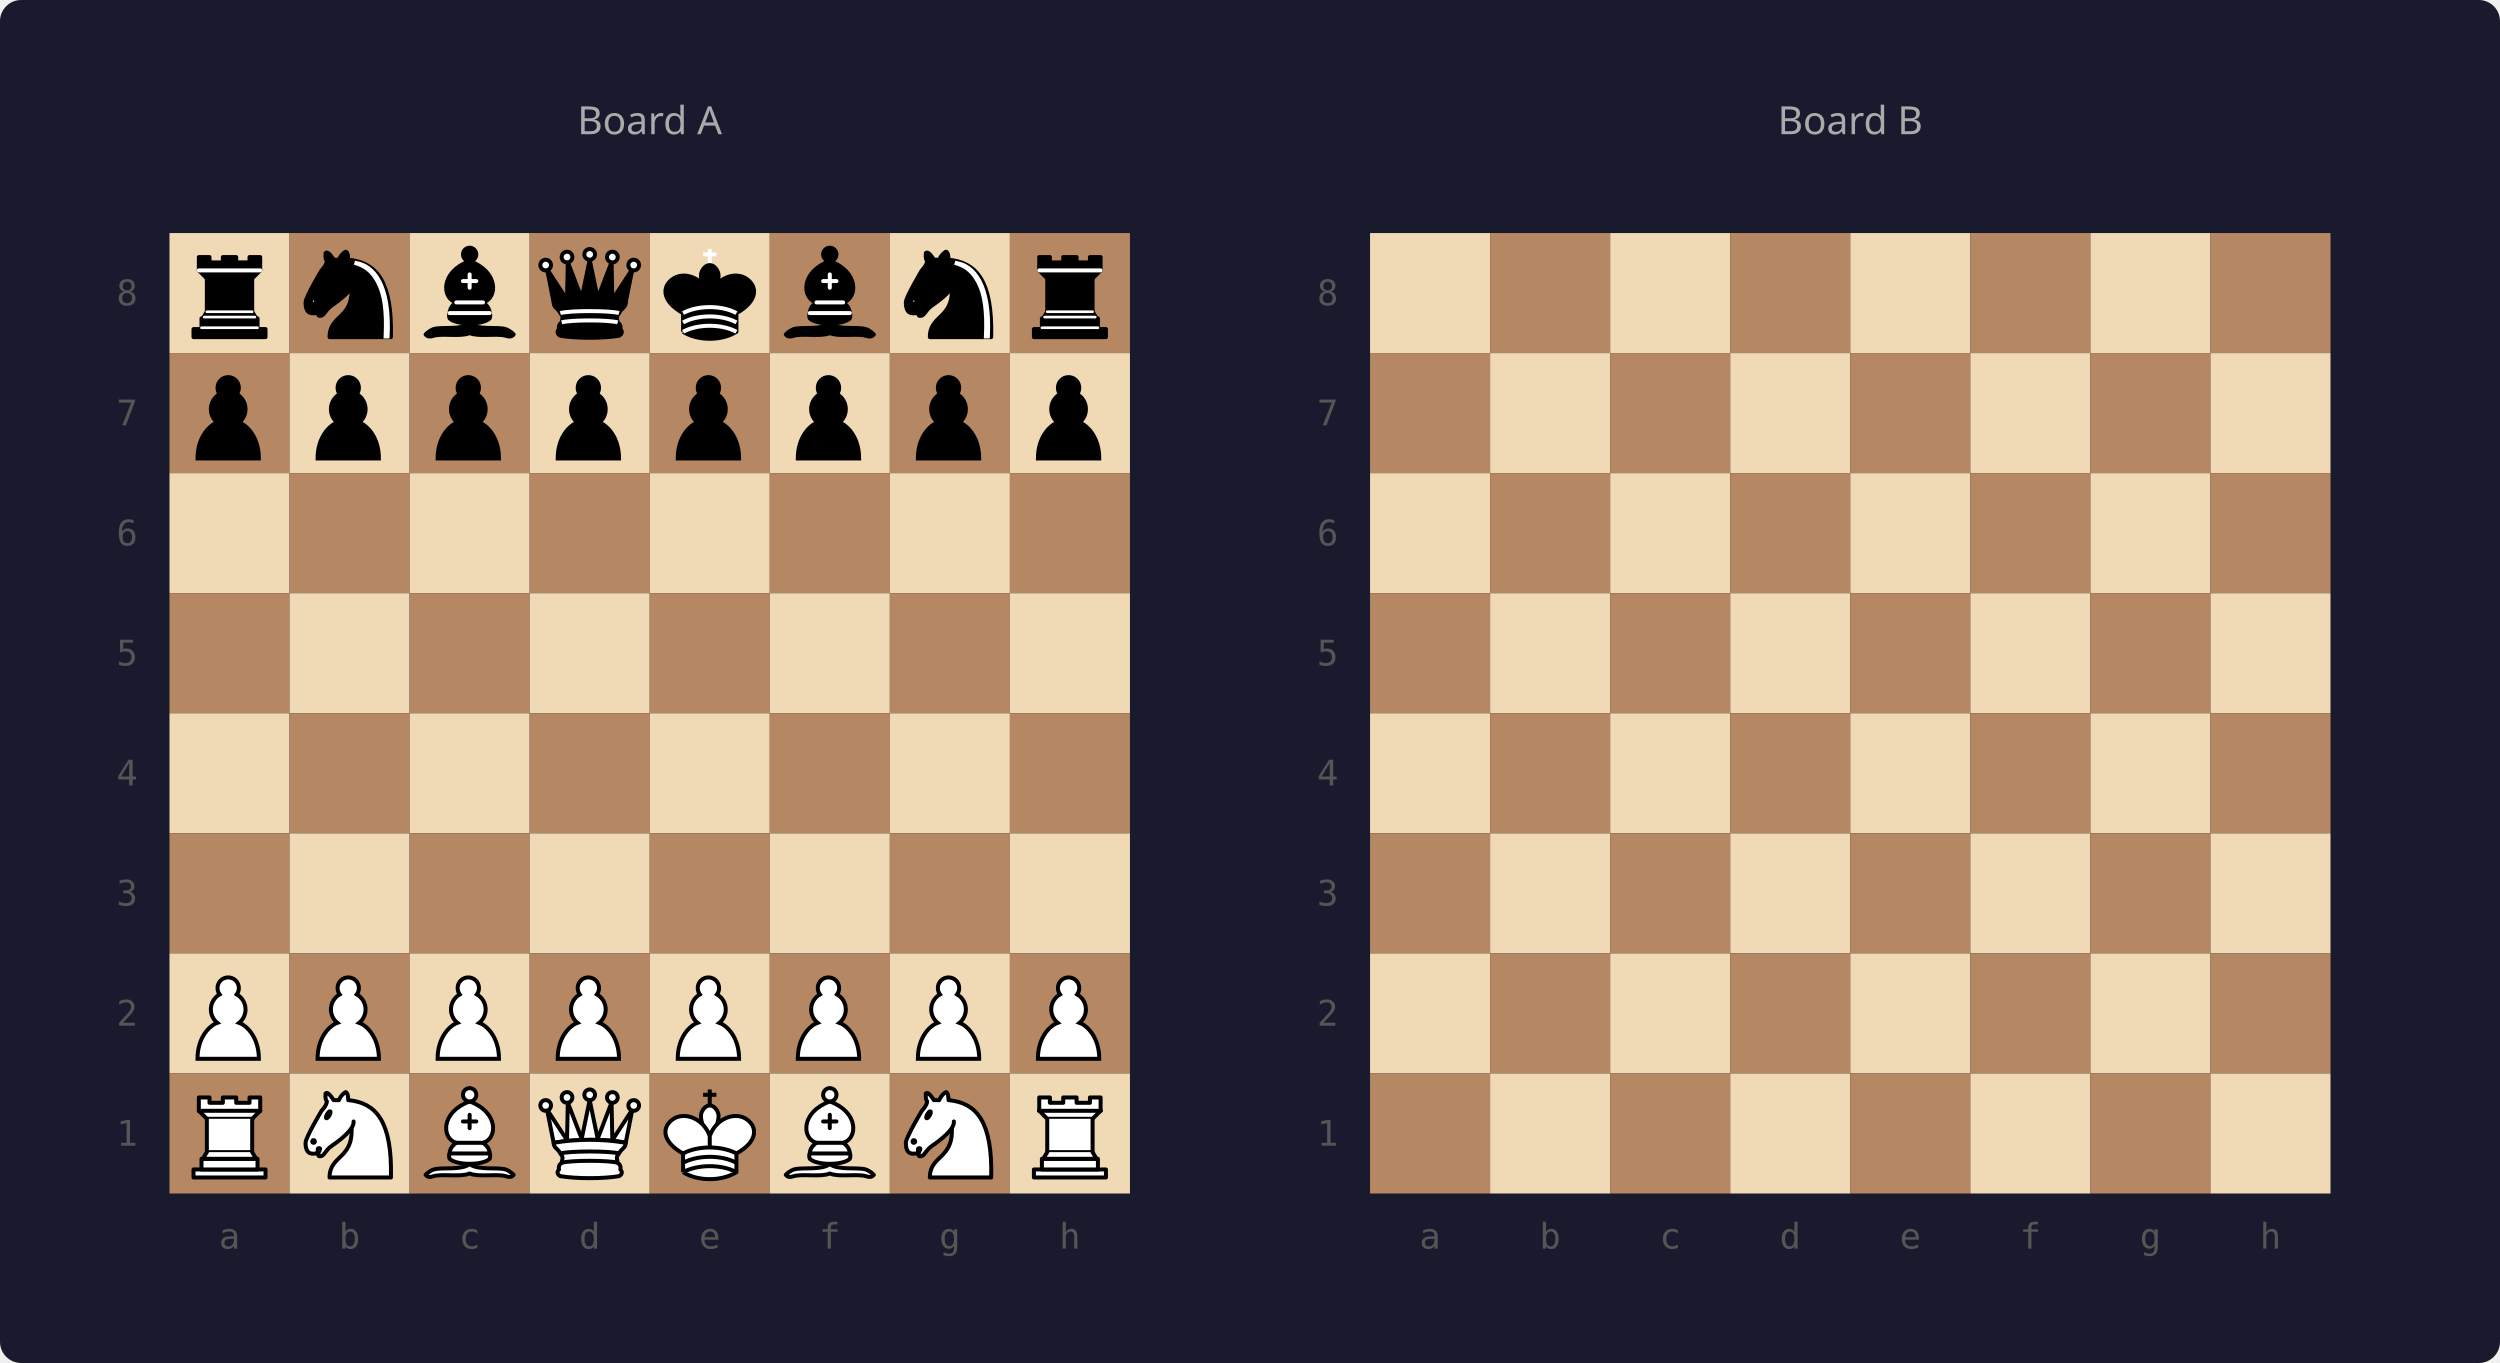
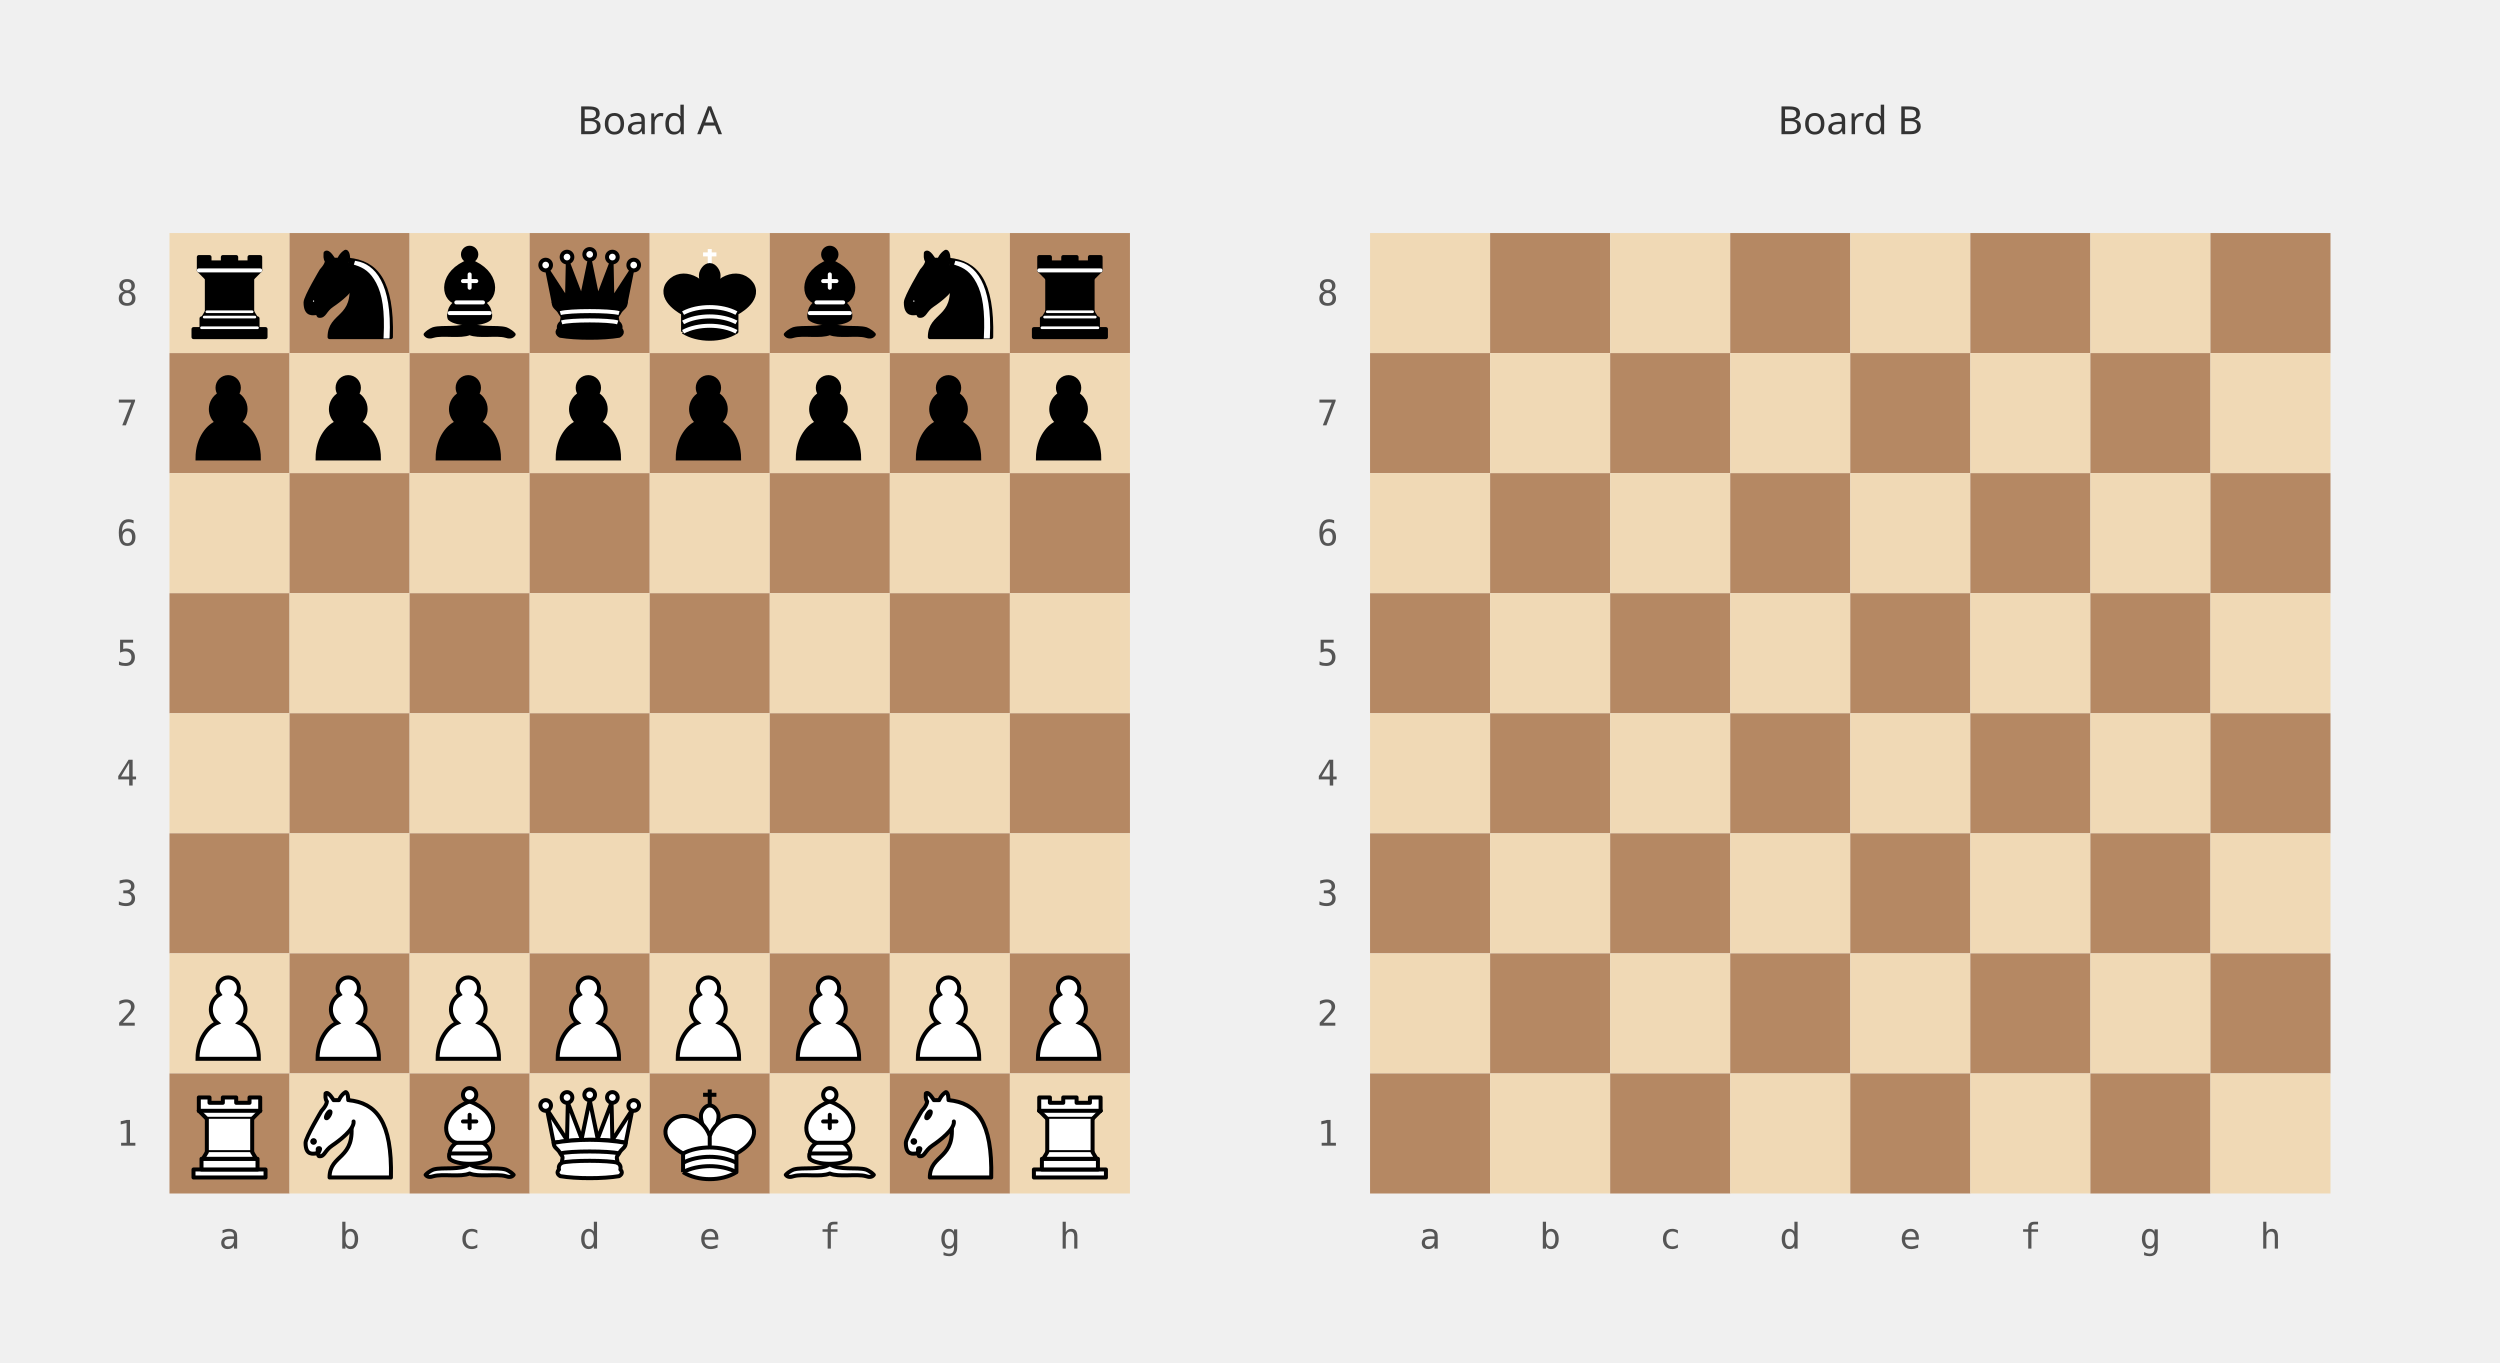
<svg xmlns="http://www.w3.org/2000/svg" viewBox="0 0 708 386" width="708" height="386">
  <defs>
    <symbol id="piece-mce-chess-bR" viewBox="0 0 45 45">
      <g style="fill:#000;stroke:#000;stroke-width:1.5;stroke-linecap:round;stroke-linejoin:round">
        <path d="M 9,39 L 36,39 L 36,36 L 9,36 L 9,39 z" />
        <path d="M 12,36 L 12,32 L 33,32 L 33,36 L 12,36 z" />
        <path d="M 11,14 L 11,9 L 15,9 L 15,11 L 20,11 L 20,9 L 25,9 L 25,11 L 30,11 L 30,9 L 34,9 L 34,14" />
        <path d="M 34,14 L 31,17 L 14,17 L 11,14" />
        <path d="M 31,17 L 31,29.5 L 14,29.5 L 14,17" />
        <path d="M 31,29.5 L 32.5,32 L 12.5,32 L 14,29.5" />
        <path d="M 11,14 L 34,14" style="fill:none;stroke:#fff;stroke-linejoin:miter" />
        <path d="M 12,35.5 L 33,35.5" style="fill:none;stroke:#fff;stroke-width:1" />
        <path d="M 13,31.5 L 32,31.5" style="fill:none;stroke:#fff;stroke-width:1" />
        <path d="M 14,29.5 L 31,29.5" style="fill:none;stroke:#fff;stroke-width:1" />
      </g>
    </symbol>
    <symbol id="piece-mce-chess-bN" viewBox="0 0 45 45">
      <g style="fill:none;stroke:#000;stroke-width:1.5;stroke-linecap:round;stroke-linejoin:round">
        <path d="M 22,10 C 32.5,11 38.5,18 38,39 L 15,39 C 15,30 25,32.5 23,18" style="fill:#000" />
        <path d="M 24,18 C 24.38,20.91 18.45,25.37 16,27 C 13,29 13.18,31.34 11,31 C 9.958,30.06 12.41,27.96 11,28 C 10,28 11.19,29.23 10,30 C 9,30 5.997,31 6,26 C 6,24 12,14 12,14 C 12,14 13.89,12.1 14,10.5 C 13.27,9.506 13.5,8.5 13.5,7.5 C 14.5,6.5 16.5,10 16.5,10 L 18.5,10 C 18.5,10 19.28,8.008 21,7 C 22,7 22,10 22,10" style="fill:#000" />
        <path d="M 9.5,25.5 A 0.5,0.5 0 1 1 8.5,25.5 A 0.5,0.5 0 1 1 9.5,25.5 z" style="fill:#fff" />
        <path d="M 15,15.5 A 0.5,1.5 0 1 1 14,15.5 A 0.5,1.5 0 1 1 15,15.5 z" transform="matrix(0.866,0.5,-0.5,0.866,9.693,-5.173)" style="fill:#fff" />
        <path d="M 24.55,10.4 L 24.1,11.85 L 24.6,12 C 27.75,13 30.25,14.49 32.5,18.75 C 34.75,23.01 35.75,29.06 35.25,39 L 35.2,39.5 L 37.45,39.5 L 37.5,39 C 38,28.94 36.62,22.15 34.25,17.66 C 31.88,13.17 28.46,11.02 25.06,10.5 L 24.55,10.4 z" style="fill:#fff;stroke:none" />
      </g>
    </symbol>
    <symbol id="piece-mce-chess-bB" viewBox="0 0 45 45">
      <g style="fill:none;stroke:#000;stroke-width:1.5;stroke-linecap:round;stroke-linejoin:round">
        <g style="fill:#000;stroke-linecap:butt">
          <path d="M 9,36 C 12.39,35.03 19.11,36.43 22.5,34 C 25.89,36.43 32.61,35.03 36,36 C 36,36 37.65,36.54 39,38 C 38.32,38.97 37.2,38.91 36,38.5 C 32.61,37.53 25.89,38.96 22.5,37.5 C 19.11,38.96 12.39,37.53 9,38.5 C 7.8,38.91 6.68,38.97 6,38 C 7.35,36.54 9,36 9,36 z" />
          <path d="M 15,32 C 17.5,34.5 27.5,34.5 30,32 C 30.5,30.5 30,30 30,30 C 30,27.5 27.5,26 27.5,26 C 33,24.5 33.5,14.5 22.5,10.5 C 11.5,14.5 12,24.5 17.5,26 C 17.5,26 15,27.5 15,30 C 15,30 14.5,30.5 15,32 z" />
          <path d="M 25,8 A 2.5,2.5 0 1 1 20,8 A 2.5,2.5 0 1 1 25,8 z" />
        </g>
        <path d="M 17.5,26 L 27.5,26 M 15,30 L 30,30 M 22.5,15.5 L 22.5,20.5 M 20,18 L 25,18" style="fill:none;stroke:#fff;stroke-linejoin:miter" />
      </g>
    </symbol>
    <symbol id="piece-mce-chess-bQ" viewBox="0 0 45 45">
      <g style="fill:#000;stroke:#000;stroke-width:1.5;stroke-linejoin:round">
        <path d="M 9,26 C 17.5,24.5 30,24.5 36,26 L 38.5,13.5 L 31,25 L 30.7,10.9 L 25.5,24.5 L 22.5,10 L 19.5,24.5 L 14.3,10.9 L 14,25 L 6.5,13.5 L 9,26 z" />
        <path d="M 9,26 C 9,28 10.5,28 11.5,30 C 12.5,31.5 12.5,31 12,33.5 C 10.5,34.5 11,36 11,36 C 9.5,37.5 11.5,38.5 11.5,38.5 C 17.5,39.5 27.5,39.5 33.5,38.5 C 33.5,38.5 35.5,37.5 34,36 C 34,36 34.5,34.5 33,33.5 C 32.5,31 32.5,31.5 33.5,30 C 34.5,28 36,28 36,26 C 27.5,24.5 17.5,24.5 9,26 z" />
        <path d="M 11.5,30 C 15,29 30,29 33.5,30" style="fill:none;stroke:#fff" />
        <path d="M 12,33.5 C 15,32.5 30,32.5 33,33.5" style="fill:none;stroke:#fff" />
        <circle cx="6" cy="12" r="2" style="fill:#fff" />
        <circle cx="14" cy="9" r="2" style="fill:#fff" />
        <circle cx="22.5" cy="8" r="2" style="fill:#fff" />
        <circle cx="31" cy="9" r="2" style="fill:#fff" />
        <circle cx="39" cy="12" r="2" style="fill:#fff" />
      </g>
    </symbol>
    <symbol id="piece-mce-chess-bK" viewBox="0 0 45 45">
      <g style="fill:#000;stroke:#000;stroke-width:1.5;stroke-linejoin:round">
        <path d="M 22.5,11.63 L 22.5,6" style="fill:none;stroke:#fff;stroke-linejoin:miter" />
        <path d="M 20,8 L 25,8" style="fill:none;stroke:#fff;stroke-linejoin:miter" />
        <path d="M 22.5,25 C 22.5,25 27,17.5 25.5,14.5 C 25.5,14.5 24.5,12 22.5,12 C 20.5,12 19.5,14.5 19.5,14.5 C 18,17.5 22.5,25 22.5,25" />
        <path d="M 12.5,37 C 18,40.5 27,40.5 32.5,37 L 32.5,30 C 32.5,30 41.5,25.5 38.5,19.5 C 34.5,13 25,16 22.5,23.5 L 22.5,27 L 22.5,23.5 C 20,16 10.5,13 6.5,19.5 C 3.5,25.5 12.5,30 12.5,30 L 12.5,37" />
        <path d="M 12.5,30 C 18,27 27,27 32.5,30" style="fill:none;stroke:#fff" />
        <path d="M 12.5,33.5 C 18,30.5 27,30.5 32.5,33.5" style="fill:none;stroke:#fff" />
        <path d="M 12.5,37 C 18,34 27,34 32.5,37" style="fill:none;stroke:#fff" />
      </g>
    </symbol>
    <symbol id="piece-mce-chess-bP" viewBox="0 0 45 45">
      <path d="M 22,9 C 19.79,9 18,10.79 18,13 C 18,13.89 18.29,14.71 18.78,15.38 C 16.83,16.5 15.5,18.59 15.5,21 C 15.5,23.03 16.44,24.84 17.91,26.03 C 14.91,27.09 10.5,31.58 10.5,39.5 L 33.5,39.5 C 33.5,31.58 29.09,27.09 26.09,26.03 C 27.56,24.84 28.5,23.03 28.5,21 C 28.5,18.59 27.17,16.5 25.22,15.38 C 25.71,14.71 26,13.89 26,13 C 26,10.79 24.21,9 22,9 z" style="fill:#000;stroke:#000;stroke-width:1.5;stroke-linecap:round" />
    </symbol>
    <symbol id="piece-mce-chess-wP" viewBox="0 0 45 45">
      <path d="M 22,9 C 19.79,9 18,10.79 18,13 C 18,13.89 18.29,14.71 18.78,15.38 C 16.83,16.5 15.5,18.59 15.5,21 C 15.5,23.03 16.44,24.84 17.91,26.03 C 14.91,27.09 10.5,31.58 10.5,39.5 L 33.5,39.5 C 33.5,31.58 29.09,27.09 26.09,26.03 C 27.56,24.84 28.5,23.03 28.5,21 C 28.5,18.59 27.17,16.5 25.22,15.38 C 25.71,14.71 26,13.89 26,13 C 26,10.79 24.21,9 22,9 z" style="fill:#fff;stroke:#000;stroke-width:1.5;stroke-linecap:round" />
    </symbol>
    <symbol id="piece-mce-chess-wR" viewBox="0 0 45 45">
      <g style="fill:#fff;stroke:#000;stroke-width:1.5;stroke-linecap:round;stroke-linejoin:round">
        <path d="M 9,39 L 36,39 L 36,36 L 9,36 L 9,39 z" />
        <path d="M 12,36 L 12,32 L 33,32 L 33,36 L 12,36 z" />
        <path d="M 11,14 L 11,9 L 15,9 L 15,11 L 20,11 L 20,9 L 25,9 L 25,11 L 30,11 L 30,9 L 34,9 L 34,14" />
        <path d="M 34,14 L 31,17 L 14,17 L 11,14" />
        <path d="M 31,17 L 31,29.5 L 14,29.5 L 14,17" />
        <path d="M 31,29.5 L 32.5,32 L 12.5,32 L 14,29.5" />
        <path d="M 11,14 L 34,14" style="fill:none" />
      </g>
    </symbol>
    <symbol id="piece-mce-chess-wN" viewBox="0 0 45 45">
      <g style="fill:none;stroke:#000;stroke-width:1.5;stroke-linecap:round;stroke-linejoin:round">
        <path d="M 22,10 C 32.5,11 38.5,18 38,39 L 15,39 C 15,30 25,32.5 23,18" style="fill:#fff" />
        <path d="M 24,18 C 24.38,20.91 18.45,25.37 16,27 C 13,29 13.18,31.34 11,31 C 9.958,30.06 12.41,27.96 11,28 C 10,28 11.19,29.23 10,30 C 9,30 5.997,31 6,26 C 6,24 12,14 12,14 C 12,14 13.89,12.1 14,10.5 C 13.27,9.506 13.5,8.5 13.5,7.5 C 14.5,6.5 16.5,10 16.5,10 L 18.5,10 C 18.5,10 19.28,8.008 21,7 C 22,7 22,10 22,10" style="fill:#fff" />
        <path d="M 9.5,25.5 A 0.5,0.5 0 1 1 8.5,25.5 A 0.5,0.5 0 1 1 9.5,25.5 z" style="fill:#000" />
        <path d="M 15,15.5 A 0.5,1.5 0 1 1 14,15.5 A 0.5,1.5 0 1 1 15,15.5 z" transform="matrix(0.866,0.5,-0.5,0.866,9.693,-5.173)" style="fill:#000" />
      </g>
    </symbol>
    <symbol id="piece-mce-chess-wB" viewBox="0 0 45 45">
      <g style="fill:none;stroke:#000;stroke-width:1.5;stroke-linecap:round;stroke-linejoin:round">
        <g style="fill:#fff;stroke-linecap:butt">
          <path d="M 9,36 C 12.39,35.03 19.11,36.43 22.5,34 C 25.89,36.43 32.61,35.03 36,36 C 36,36 37.65,36.54 39,38 C 38.32,38.97 37.2,38.91 36,38.5 C 32.61,37.53 25.89,38.96 22.5,37.5 C 19.11,38.96 12.39,37.53 9,38.5 C 7.8,38.91 6.68,38.97 6,38 C 7.35,36.54 9,36 9,36 z" />
          <path d="M 15,32 C 17.5,34.5 27.5,34.5 30,32 C 30.5,30.5 30,30 30,30 C 30,27.5 27.5,26 27.5,26 C 33,24.5 33.5,14.5 22.5,10.5 C 11.5,14.5 12,24.5 17.5,26 C 17.5,26 15,27.5 15,30 C 15,30 14.5,30.5 15,32 z" />
          <path d="M 25,8 A 2.5,2.5 0 1 1 20,8 A 2.5,2.5 0 1 1 25,8 z" />
        </g>
        <path d="M 17.5,26 L 27.5,26 M 15,30 L 30,30 M 22.5,15.5 L 22.5,20.5 M 20,18 L 25,18" style="fill:none;stroke:#000;stroke-linejoin:miter" />
      </g>
    </symbol>
    <symbol id="piece-mce-chess-wQ" viewBox="0 0 45 45">
      <g style="fill:#fff;stroke:#000;stroke-width:1.5;stroke-linejoin:round">
        <path d="M 9,26 C 17.5,24.5 30,24.5 36,26 L 38.5,13.5 L 31,25 L 30.7,10.9 L 25.5,24.5 L 22.5,10 L 19.5,24.5 L 14.3,10.9 L 14,25 L 6.5,13.5 L 9,26 z" />
        <path d="M 9,26 C 9,28 10.5,28 11.5,30 C 12.5,31.5 12.5,31 12,33.5 C 10.5,34.5 11,36 11,36 C 9.5,37.5 11.5,38.5 11.5,38.5 C 17.5,39.5 27.5,39.5 33.5,38.5 C 33.5,38.5 35.5,37.5 34,36 C 34,36 34.5,34.5 33,33.5 C 32.5,31 32.5,31.5 33.5,30 C 34.5,28 36,28 36,26 C 27.5,24.5 17.5,24.5 9,26 z" />
        <path d="M 11.5,30 C 15,29 30,29 33.5,30" style="fill:none" />
        <path d="M 12,33.5 C 15,32.5 30,32.5 33,33.5" style="fill:none" />
        <circle cx="6" cy="12" r="2" />
        <circle cx="14" cy="9" r="2" />
        <circle cx="22.5" cy="8" r="2" />
        <circle cx="31" cy="9" r="2" />
        <circle cx="39" cy="12" r="2" />
      </g>
    </symbol>
    <symbol id="piece-mce-chess-wK" viewBox="0 0 45 45">
      <g style="fill:#fff;stroke:#000;stroke-width:1.5;stroke-linejoin:round">
        <path d="M 22.5,11.63 L 22.5,6" style="fill:none;stroke-linejoin:miter" />
        <path d="M 20,8 L 25,8" style="fill:none;stroke-linejoin:miter" />
        <path d="M 22.5,25 C 22.5,25 27,17.5 25.5,14.5 C 25.5,14.5 24.5,12 22.5,12 C 20.5,12 19.5,14.5 19.5,14.5 C 18,17.5 22.5,25 22.5,25" />
        <path d="M 12.5,37 C 18,40.5 27,40.5 32.5,37 L 32.5,30 C 32.5,30 41.5,25.5 38.5,19.5 C 34.5,13 25,16 22.5,23.5 L 22.5,27 L 22.5,23.5 C 20,16 10.5,13 6.5,19.5 C 3.5,25.5 12.5,30 12.5,30 L 12.5,37" />
        <path d="M 12.5,30 C 18,27 27,27 32.5,30" />
        <path d="M 12.5,33.5 C 18,30.5 27,30.5 32.5,33.5" />
        <path d="M 12.5,37 C 18,34 27,34 32.5,37" />
      </g>
    </symbol>
  </defs>
-   <rect width="708" height="386" fill="#1a1a2e" rx="6" />
-   <text x="184" y="38" text-anchor="middle" font-size="11" fill="#aaa" font-family="system-ui">Board A</text>
+   <text x="184" y="38" text-anchor="middle" font-size="11" fill="#333" font-family="system-ui">Board A</text>
  <g transform="translate(24,42)">
    <rect x="24" y="24" width="34" height="34" fill="#f0d9b5" />
    <rect x="58" y="24" width="34" height="34" fill="#b58863" />
    <rect x="92" y="24" width="34" height="34" fill="#f0d9b5" />
    <rect x="126" y="24" width="34" height="34" fill="#b58863" />
    <rect x="160" y="24" width="34" height="34" fill="#f0d9b5" />
    <rect x="194" y="24" width="34" height="34" fill="#b58863" />
    <rect x="228" y="24" width="34" height="34" fill="#f0d9b5" />
    <rect x="262" y="24" width="34" height="34" fill="#b58863" />
    <rect x="24" y="58" width="34" height="34" fill="#b58863" />
    <rect x="58" y="58" width="34" height="34" fill="#f0d9b5" />
    <rect x="92" y="58" width="34" height="34" fill="#b58863" />
    <rect x="126" y="58" width="34" height="34" fill="#f0d9b5" />
    <rect x="160" y="58" width="34" height="34" fill="#b58863" />
    <rect x="194" y="58" width="34" height="34" fill="#f0d9b5" />
    <rect x="228" y="58" width="34" height="34" fill="#b58863" />
    <rect x="262" y="58" width="34" height="34" fill="#f0d9b5" />
    <rect x="24" y="92" width="34" height="34" fill="#f0d9b5" />
    <rect x="58" y="92" width="34" height="34" fill="#b58863" />
    <rect x="92" y="92" width="34" height="34" fill="#f0d9b5" />
    <rect x="126" y="92" width="34" height="34" fill="#b58863" />
    <rect x="160" y="92" width="34" height="34" fill="#f0d9b5" />
    <rect x="194" y="92" width="34" height="34" fill="#b58863" />
    <rect x="228" y="92" width="34" height="34" fill="#f0d9b5" />
    <rect x="262" y="92" width="34" height="34" fill="#b58863" />
    <rect x="24" y="126" width="34" height="34" fill="#b58863" />
    <rect x="58" y="126" width="34" height="34" fill="#f0d9b5" />
    <rect x="92" y="126" width="34" height="34" fill="#b58863" />
    <rect x="126" y="126" width="34" height="34" fill="#f0d9b5" />
    <rect x="160" y="126" width="34" height="34" fill="#b58863" />
    <rect x="194" y="126" width="34" height="34" fill="#f0d9b5" />
    <rect x="228" y="126" width="34" height="34" fill="#b58863" />
    <rect x="262" y="126" width="34" height="34" fill="#f0d9b5" />
    <rect x="24" y="160" width="34" height="34" fill="#f0d9b5" />
    <rect x="58" y="160" width="34" height="34" fill="#b58863" />
    <rect x="92" y="160" width="34" height="34" fill="#f0d9b5" />
    <rect x="126" y="160" width="34" height="34" fill="#b58863" />
    <rect x="160" y="160" width="34" height="34" fill="#f0d9b5" />
    <rect x="194" y="160" width="34" height="34" fill="#b58863" />
    <rect x="228" y="160" width="34" height="34" fill="#f0d9b5" />
    <rect x="262" y="160" width="34" height="34" fill="#b58863" />
    <rect x="24" y="194" width="34" height="34" fill="#b58863" />
    <rect x="58" y="194" width="34" height="34" fill="#f0d9b5" />
    <rect x="92" y="194" width="34" height="34" fill="#b58863" />
    <rect x="126" y="194" width="34" height="34" fill="#f0d9b5" />
    <rect x="160" y="194" width="34" height="34" fill="#b58863" />
    <rect x="194" y="194" width="34" height="34" fill="#f0d9b5" />
    <rect x="228" y="194" width="34" height="34" fill="#b58863" />
    <rect x="262" y="194" width="34" height="34" fill="#f0d9b5" />
    <rect x="24" y="228" width="34" height="34" fill="#f0d9b5" />
    <rect x="58" y="228" width="34" height="34" fill="#b58863" />
    <rect x="92" y="228" width="34" height="34" fill="#f0d9b5" />
    <rect x="126" y="228" width="34" height="34" fill="#b58863" />
    <rect x="160" y="228" width="34" height="34" fill="#f0d9b5" />
    <rect x="194" y="228" width="34" height="34" fill="#b58863" />
    <rect x="228" y="228" width="34" height="34" fill="#f0d9b5" />
    <rect x="262" y="228" width="34" height="34" fill="#b58863" />
    <rect x="24" y="262" width="34" height="34" fill="#b58863" />
    <rect x="58" y="262" width="34" height="34" fill="#f0d9b5" />
    <rect x="92" y="262" width="34" height="34" fill="#b58863" />
    <rect x="126" y="262" width="34" height="34" fill="#f0d9b5" />
    <rect x="160" y="262" width="34" height="34" fill="#b58863" />
    <rect x="194" y="262" width="34" height="34" fill="#f0d9b5" />
    <rect x="228" y="262" width="34" height="34" fill="#b58863" />
    <rect x="262" y="262" width="34" height="34" fill="#f0d9b5" />
    <rect x="24" y="24" width="34" height="34" fill="transparent" data-sq="a8" class="board-cell" />
    <rect x="58" y="24" width="34" height="34" fill="transparent" data-sq="b8" class="board-cell" />
    <rect x="92" y="24" width="34" height="34" fill="transparent" data-sq="c8" class="board-cell" />
    <rect x="126" y="24" width="34" height="34" fill="transparent" data-sq="d8" class="board-cell" />
    <rect x="160" y="24" width="34" height="34" fill="transparent" data-sq="e8" class="board-cell" />
    <rect x="194" y="24" width="34" height="34" fill="transparent" data-sq="f8" class="board-cell" />
    <rect x="228" y="24" width="34" height="34" fill="transparent" data-sq="g8" class="board-cell" />
    <rect x="262" y="24" width="34" height="34" fill="transparent" data-sq="h8" class="board-cell" />
    <rect x="24" y="58" width="34" height="34" fill="transparent" data-sq="a7" class="board-cell" />
    <rect x="58" y="58" width="34" height="34" fill="transparent" data-sq="b7" class="board-cell" />
    <rect x="92" y="58" width="34" height="34" fill="transparent" data-sq="c7" class="board-cell" />
    <rect x="126" y="58" width="34" height="34" fill="transparent" data-sq="d7" class="board-cell" />
    <rect x="160" y="58" width="34" height="34" fill="transparent" data-sq="e7" class="board-cell" />
    <rect x="194" y="58" width="34" height="34" fill="transparent" data-sq="f7" class="board-cell" />
    <rect x="228" y="58" width="34" height="34" fill="transparent" data-sq="g7" class="board-cell" />
    <rect x="262" y="58" width="34" height="34" fill="transparent" data-sq="h7" class="board-cell" />
    <rect x="24" y="92" width="34" height="34" fill="transparent" data-sq="a6" class="board-cell" />
    <rect x="58" y="92" width="34" height="34" fill="transparent" data-sq="b6" class="board-cell" />
    <rect x="92" y="92" width="34" height="34" fill="transparent" data-sq="c6" class="board-cell" />
    <rect x="126" y="92" width="34" height="34" fill="transparent" data-sq="d6" class="board-cell" />
    <rect x="160" y="92" width="34" height="34" fill="transparent" data-sq="e6" class="board-cell" />
    <rect x="194" y="92" width="34" height="34" fill="transparent" data-sq="f6" class="board-cell" />
    <rect x="228" y="92" width="34" height="34" fill="transparent" data-sq="g6" class="board-cell" />
    <rect x="262" y="92" width="34" height="34" fill="transparent" data-sq="h6" class="board-cell" />
    <rect x="24" y="126" width="34" height="34" fill="transparent" data-sq="a5" class="board-cell" />
    <rect x="58" y="126" width="34" height="34" fill="transparent" data-sq="b5" class="board-cell" />
    <rect x="92" y="126" width="34" height="34" fill="transparent" data-sq="c5" class="board-cell" />
    <rect x="126" y="126" width="34" height="34" fill="transparent" data-sq="d5" class="board-cell" />
    <rect x="160" y="126" width="34" height="34" fill="transparent" data-sq="e5" class="board-cell" />
    <rect x="194" y="126" width="34" height="34" fill="transparent" data-sq="f5" class="board-cell" />
    <rect x="228" y="126" width="34" height="34" fill="transparent" data-sq="g5" class="board-cell" />
    <rect x="262" y="126" width="34" height="34" fill="transparent" data-sq="h5" class="board-cell" />
    <rect x="24" y="160" width="34" height="34" fill="transparent" data-sq="a4" class="board-cell" />
    <rect x="58" y="160" width="34" height="34" fill="transparent" data-sq="b4" class="board-cell" />
    <rect x="92" y="160" width="34" height="34" fill="transparent" data-sq="c4" class="board-cell" />
    <rect x="126" y="160" width="34" height="34" fill="transparent" data-sq="d4" class="board-cell" />
    <rect x="160" y="160" width="34" height="34" fill="transparent" data-sq="e4" class="board-cell" />
    <rect x="194" y="160" width="34" height="34" fill="transparent" data-sq="f4" class="board-cell" />
    <rect x="228" y="160" width="34" height="34" fill="transparent" data-sq="g4" class="board-cell" />
    <rect x="262" y="160" width="34" height="34" fill="transparent" data-sq="h4" class="board-cell" />
    <rect x="24" y="194" width="34" height="34" fill="transparent" data-sq="a3" class="board-cell" />
    <rect x="58" y="194" width="34" height="34" fill="transparent" data-sq="b3" class="board-cell" />
    <rect x="92" y="194" width="34" height="34" fill="transparent" data-sq="c3" class="board-cell" />
    <rect x="126" y="194" width="34" height="34" fill="transparent" data-sq="d3" class="board-cell" />
    <rect x="160" y="194" width="34" height="34" fill="transparent" data-sq="e3" class="board-cell" />
    <rect x="194" y="194" width="34" height="34" fill="transparent" data-sq="f3" class="board-cell" />
    <rect x="228" y="194" width="34" height="34" fill="transparent" data-sq="g3" class="board-cell" />
    <rect x="262" y="194" width="34" height="34" fill="transparent" data-sq="h3" class="board-cell" />
    <rect x="24" y="228" width="34" height="34" fill="transparent" data-sq="a2" class="board-cell" />
    <rect x="58" y="228" width="34" height="34" fill="transparent" data-sq="b2" class="board-cell" />
    <rect x="92" y="228" width="34" height="34" fill="transparent" data-sq="c2" class="board-cell" />
    <rect x="126" y="228" width="34" height="34" fill="transparent" data-sq="d2" class="board-cell" />
    <rect x="160" y="228" width="34" height="34" fill="transparent" data-sq="e2" class="board-cell" />
    <rect x="194" y="228" width="34" height="34" fill="transparent" data-sq="f2" class="board-cell" />
    <rect x="228" y="228" width="34" height="34" fill="transparent" data-sq="g2" class="board-cell" />
    <rect x="262" y="228" width="34" height="34" fill="transparent" data-sq="h2" class="board-cell" />
    <rect x="24" y="262" width="34" height="34" fill="transparent" data-sq="a1" class="board-cell" />
    <rect x="58" y="262" width="34" height="34" fill="transparent" data-sq="b1" class="board-cell" />
    <rect x="92" y="262" width="34" height="34" fill="transparent" data-sq="c1" class="board-cell" />
    <rect x="126" y="262" width="34" height="34" fill="transparent" data-sq="d1" class="board-cell" />
    <rect x="160" y="262" width="34" height="34" fill="transparent" data-sq="e1" class="board-cell" />
    <rect x="194" y="262" width="34" height="34" fill="transparent" data-sq="f1" class="board-cell" />
    <rect x="228" y="262" width="34" height="34" fill="transparent" data-sq="g1" class="board-cell" />
    <rect x="262" y="262" width="34" height="34" fill="transparent" data-sq="h1" class="board-cell" />
    <g pointer-events="none">
      <use href="#piece-mce-chess-bR" x="24" y="24" width="34" height="34" />
      <use href="#piece-mce-chess-bN" x="58" y="24" width="34" height="34" />
      <use href="#piece-mce-chess-bB" x="92" y="24" width="34" height="34" />
      <use href="#piece-mce-chess-bQ" x="126" y="24" width="34" height="34" />
      <use href="#piece-mce-chess-bK" x="160" y="24" width="34" height="34" />
      <use href="#piece-mce-chess-bB" x="194" y="24" width="34" height="34" />
      <use href="#piece-mce-chess-bN" x="228" y="24" width="34" height="34" />
      <use href="#piece-mce-chess-bR" x="262" y="24" width="34" height="34" />
      <use href="#piece-mce-chess-bP" x="24" y="58" width="34" height="34" />
      <use href="#piece-mce-chess-bP" x="58" y="58" width="34" height="34" />
      <use href="#piece-mce-chess-bP" x="92" y="58" width="34" height="34" />
      <use href="#piece-mce-chess-bP" x="126" y="58" width="34" height="34" />
      <use href="#piece-mce-chess-bP" x="160" y="58" width="34" height="34" />
      <use href="#piece-mce-chess-bP" x="194" y="58" width="34" height="34" />
      <use href="#piece-mce-chess-bP" x="228" y="58" width="34" height="34" />
      <use href="#piece-mce-chess-bP" x="262" y="58" width="34" height="34" />
      <use href="#piece-mce-chess-wP" x="24" y="228" width="34" height="34" />
      <use href="#piece-mce-chess-wP" x="58" y="228" width="34" height="34" />
      <use href="#piece-mce-chess-wP" x="92" y="228" width="34" height="34" />
      <use href="#piece-mce-chess-wP" x="126" y="228" width="34" height="34" />
      <use href="#piece-mce-chess-wP" x="160" y="228" width="34" height="34" />
      <use href="#piece-mce-chess-wP" x="194" y="228" width="34" height="34" />
      <use href="#piece-mce-chess-wP" x="228" y="228" width="34" height="34" />
      <use href="#piece-mce-chess-wP" x="262" y="228" width="34" height="34" />
      <use href="#piece-mce-chess-wR" x="24" y="262" width="34" height="34" />
      <use href="#piece-mce-chess-wN" x="58" y="262" width="34" height="34" />
      <use href="#piece-mce-chess-wB" x="92" y="262" width="34" height="34" />
      <use href="#piece-mce-chess-wQ" x="126" y="262" width="34" height="34" />
      <use href="#piece-mce-chess-wK" x="160" y="262" width="34" height="34" />
      <use href="#piece-mce-chess-wB" x="194" y="262" width="34" height="34" />
      <use href="#piece-mce-chess-wN" x="228" y="262" width="34" height="34" />
      <use href="#piece-mce-chess-wR" x="262" y="262" width="34" height="34" />
    </g>
    <text x="41" y="311.6" text-anchor="middle" font-size="10" fill="#555" font-family="monospace">a</text>
    <text x="75" y="311.6" text-anchor="middle" font-size="10" fill="#555" font-family="monospace">b</text>
    <text x="109" y="311.6" text-anchor="middle" font-size="10" fill="#555" font-family="monospace">c</text>
    <text x="143" y="311.6" text-anchor="middle" font-size="10" fill="#555" font-family="monospace">d</text>
    <text x="177" y="311.6" text-anchor="middle" font-size="10" fill="#555" font-family="monospace">e</text>
    <text x="211" y="311.6" text-anchor="middle" font-size="10" fill="#555" font-family="monospace">f</text>
    <text x="245" y="311.6" text-anchor="middle" font-size="10" fill="#555" font-family="monospace">g</text>
    <text x="279" y="311.6" text-anchor="middle" font-size="10" fill="#555" font-family="monospace">h</text>
    <text x="12" y="41" text-anchor="middle" dominant-baseline="central" font-size="10" fill="#555" font-family="monospace">8</text>
    <text x="12" y="75" text-anchor="middle" dominant-baseline="central" font-size="10" fill="#555" font-family="monospace">7</text>
    <text x="12" y="109" text-anchor="middle" dominant-baseline="central" font-size="10" fill="#555" font-family="monospace">6</text>
    <text x="12" y="143" text-anchor="middle" dominant-baseline="central" font-size="10" fill="#555" font-family="monospace">5</text>
    <text x="12" y="177" text-anchor="middle" dominant-baseline="central" font-size="10" fill="#555" font-family="monospace">4</text>
    <text x="12" y="211" text-anchor="middle" dominant-baseline="central" font-size="10" fill="#555" font-family="monospace">3</text>
    <text x="12" y="245" text-anchor="middle" dominant-baseline="central" font-size="10" fill="#555" font-family="monospace">2</text>
    <text x="12" y="279" text-anchor="middle" dominant-baseline="central" font-size="10" fill="#555" font-family="monospace">1</text>
  </g>
-   <text x="524" y="38" text-anchor="middle" font-size="11" fill="#aaa" font-family="system-ui">Board B</text>
+   <text x="524" y="38" text-anchor="middle" font-size="11" fill="#333" font-family="system-ui">Board B</text>
  <g transform="translate(364,42)">
    <rect x="24" y="24" width="34" height="34" fill="#f0d9b5" />
    <rect x="58" y="24" width="34" height="34" fill="#b58863" />
    <rect x="92" y="24" width="34" height="34" fill="#f0d9b5" />
    <rect x="126" y="24" width="34" height="34" fill="#b58863" />
    <rect x="160" y="24" width="34" height="34" fill="#f0d9b5" />
    <rect x="194" y="24" width="34" height="34" fill="#b58863" />
    <rect x="228" y="24" width="34" height="34" fill="#f0d9b5" />
    <rect x="262" y="24" width="34" height="34" fill="#b58863" />
    <rect x="24" y="58" width="34" height="34" fill="#b58863" />
    <rect x="58" y="58" width="34" height="34" fill="#f0d9b5" />
    <rect x="92" y="58" width="34" height="34" fill="#b58863" />
    <rect x="126" y="58" width="34" height="34" fill="#f0d9b5" />
    <rect x="160" y="58" width="34" height="34" fill="#b58863" />
    <rect x="194" y="58" width="34" height="34" fill="#f0d9b5" />
    <rect x="228" y="58" width="34" height="34" fill="#b58863" />
    <rect x="262" y="58" width="34" height="34" fill="#f0d9b5" />
    <rect x="24" y="92" width="34" height="34" fill="#f0d9b5" />
    <rect x="58" y="92" width="34" height="34" fill="#b58863" />
    <rect x="92" y="92" width="34" height="34" fill="#f0d9b5" />
    <rect x="126" y="92" width="34" height="34" fill="#b58863" />
    <rect x="160" y="92" width="34" height="34" fill="#f0d9b5" />
    <rect x="194" y="92" width="34" height="34" fill="#b58863" />
    <rect x="228" y="92" width="34" height="34" fill="#f0d9b5" />
    <rect x="262" y="92" width="34" height="34" fill="#b58863" />
    <rect x="24" y="126" width="34" height="34" fill="#b58863" />
    <rect x="58" y="126" width="34" height="34" fill="#f0d9b5" />
    <rect x="92" y="126" width="34" height="34" fill="#b58863" />
    <rect x="126" y="126" width="34" height="34" fill="#f0d9b5" />
    <rect x="160" y="126" width="34" height="34" fill="#b58863" />
    <rect x="194" y="126" width="34" height="34" fill="#f0d9b5" />
    <rect x="228" y="126" width="34" height="34" fill="#b58863" />
    <rect x="262" y="126" width="34" height="34" fill="#f0d9b5" />
    <rect x="24" y="160" width="34" height="34" fill="#f0d9b5" />
    <rect x="58" y="160" width="34" height="34" fill="#b58863" />
    <rect x="92" y="160" width="34" height="34" fill="#f0d9b5" />
    <rect x="126" y="160" width="34" height="34" fill="#b58863" />
    <rect x="160" y="160" width="34" height="34" fill="#f0d9b5" />
    <rect x="194" y="160" width="34" height="34" fill="#b58863" />
    <rect x="228" y="160" width="34" height="34" fill="#f0d9b5" />
    <rect x="262" y="160" width="34" height="34" fill="#b58863" />
    <rect x="24" y="194" width="34" height="34" fill="#b58863" />
    <rect x="58" y="194" width="34" height="34" fill="#f0d9b5" />
    <rect x="92" y="194" width="34" height="34" fill="#b58863" />
    <rect x="126" y="194" width="34" height="34" fill="#f0d9b5" />
    <rect x="160" y="194" width="34" height="34" fill="#b58863" />
    <rect x="194" y="194" width="34" height="34" fill="#f0d9b5" />
    <rect x="228" y="194" width="34" height="34" fill="#b58863" />
    <rect x="262" y="194" width="34" height="34" fill="#f0d9b5" />
    <rect x="24" y="228" width="34" height="34" fill="#f0d9b5" />
    <rect x="58" y="228" width="34" height="34" fill="#b58863" />
    <rect x="92" y="228" width="34" height="34" fill="#f0d9b5" />
    <rect x="126" y="228" width="34" height="34" fill="#b58863" />
    <rect x="160" y="228" width="34" height="34" fill="#f0d9b5" />
    <rect x="194" y="228" width="34" height="34" fill="#b58863" />
    <rect x="228" y="228" width="34" height="34" fill="#f0d9b5" />
    <rect x="262" y="228" width="34" height="34" fill="#b58863" />
    <rect x="24" y="262" width="34" height="34" fill="#b58863" />
    <rect x="58" y="262" width="34" height="34" fill="#f0d9b5" />
    <rect x="92" y="262" width="34" height="34" fill="#b58863" />
    <rect x="126" y="262" width="34" height="34" fill="#f0d9b5" />
    <rect x="160" y="262" width="34" height="34" fill="#b58863" />
    <rect x="194" y="262" width="34" height="34" fill="#f0d9b5" />
    <rect x="228" y="262" width="34" height="34" fill="#b58863" />
    <rect x="262" y="262" width="34" height="34" fill="#f0d9b5" />
    <rect x="24" y="24" width="34" height="34" fill="transparent" data-sq="a8" class="board-cell" />
    <rect x="58" y="24" width="34" height="34" fill="transparent" data-sq="b8" class="board-cell" />
    <rect x="92" y="24" width="34" height="34" fill="transparent" data-sq="c8" class="board-cell" />
    <rect x="126" y="24" width="34" height="34" fill="transparent" data-sq="d8" class="board-cell" />
    <rect x="160" y="24" width="34" height="34" fill="transparent" data-sq="e8" class="board-cell" />
    <rect x="194" y="24" width="34" height="34" fill="transparent" data-sq="f8" class="board-cell" />
    <rect x="228" y="24" width="34" height="34" fill="transparent" data-sq="g8" class="board-cell" />
    <rect x="262" y="24" width="34" height="34" fill="transparent" data-sq="h8" class="board-cell" />
    <rect x="24" y="58" width="34" height="34" fill="transparent" data-sq="a7" class="board-cell" />
    <rect x="58" y="58" width="34" height="34" fill="transparent" data-sq="b7" class="board-cell" />
    <rect x="92" y="58" width="34" height="34" fill="transparent" data-sq="c7" class="board-cell" />
    <rect x="126" y="58" width="34" height="34" fill="transparent" data-sq="d7" class="board-cell" />
    <rect x="160" y="58" width="34" height="34" fill="transparent" data-sq="e7" class="board-cell" />
    <rect x="194" y="58" width="34" height="34" fill="transparent" data-sq="f7" class="board-cell" />
    <rect x="228" y="58" width="34" height="34" fill="transparent" data-sq="g7" class="board-cell" />
    <rect x="262" y="58" width="34" height="34" fill="transparent" data-sq="h7" class="board-cell" />
    <rect x="24" y="92" width="34" height="34" fill="transparent" data-sq="a6" class="board-cell" />
    <rect x="58" y="92" width="34" height="34" fill="transparent" data-sq="b6" class="board-cell" />
    <rect x="92" y="92" width="34" height="34" fill="transparent" data-sq="c6" class="board-cell" />
    <rect x="126" y="92" width="34" height="34" fill="transparent" data-sq="d6" class="board-cell" />
    <rect x="160" y="92" width="34" height="34" fill="transparent" data-sq="e6" class="board-cell" />
    <rect x="194" y="92" width="34" height="34" fill="transparent" data-sq="f6" class="board-cell" />
    <rect x="228" y="92" width="34" height="34" fill="transparent" data-sq="g6" class="board-cell" />
    <rect x="262" y="92" width="34" height="34" fill="transparent" data-sq="h6" class="board-cell" />
    <rect x="24" y="126" width="34" height="34" fill="transparent" data-sq="a5" class="board-cell" />
    <rect x="58" y="126" width="34" height="34" fill="transparent" data-sq="b5" class="board-cell" />
    <rect x="92" y="126" width="34" height="34" fill="transparent" data-sq="c5" class="board-cell" />
    <rect x="126" y="126" width="34" height="34" fill="transparent" data-sq="d5" class="board-cell" />
    <rect x="160" y="126" width="34" height="34" fill="transparent" data-sq="e5" class="board-cell" />
    <rect x="194" y="126" width="34" height="34" fill="transparent" data-sq="f5" class="board-cell" />
    <rect x="228" y="126" width="34" height="34" fill="transparent" data-sq="g5" class="board-cell" />
    <rect x="262" y="126" width="34" height="34" fill="transparent" data-sq="h5" class="board-cell" />
    <rect x="24" y="160" width="34" height="34" fill="transparent" data-sq="a4" class="board-cell" />
    <rect x="58" y="160" width="34" height="34" fill="transparent" data-sq="b4" class="board-cell" />
    <rect x="92" y="160" width="34" height="34" fill="transparent" data-sq="c4" class="board-cell" />
    <rect x="126" y="160" width="34" height="34" fill="transparent" data-sq="d4" class="board-cell" />
    <rect x="160" y="160" width="34" height="34" fill="transparent" data-sq="e4" class="board-cell" />
    <rect x="194" y="160" width="34" height="34" fill="transparent" data-sq="f4" class="board-cell" />
    <rect x="228" y="160" width="34" height="34" fill="transparent" data-sq="g4" class="board-cell" />
    <rect x="262" y="160" width="34" height="34" fill="transparent" data-sq="h4" class="board-cell" />
    <rect x="24" y="194" width="34" height="34" fill="transparent" data-sq="a3" class="board-cell" />
    <rect x="58" y="194" width="34" height="34" fill="transparent" data-sq="b3" class="board-cell" />
    <rect x="92" y="194" width="34" height="34" fill="transparent" data-sq="c3" class="board-cell" />
    <rect x="126" y="194" width="34" height="34" fill="transparent" data-sq="d3" class="board-cell" />
    <rect x="160" y="194" width="34" height="34" fill="transparent" data-sq="e3" class="board-cell" />
    <rect x="194" y="194" width="34" height="34" fill="transparent" data-sq="f3" class="board-cell" />
    <rect x="228" y="194" width="34" height="34" fill="transparent" data-sq="g3" class="board-cell" />
    <rect x="262" y="194" width="34" height="34" fill="transparent" data-sq="h3" class="board-cell" />
    <rect x="24" y="228" width="34" height="34" fill="transparent" data-sq="a2" class="board-cell" />
    <rect x="58" y="228" width="34" height="34" fill="transparent" data-sq="b2" class="board-cell" />
    <rect x="92" y="228" width="34" height="34" fill="transparent" data-sq="c2" class="board-cell" />
    <rect x="126" y="228" width="34" height="34" fill="transparent" data-sq="d2" class="board-cell" />
    <rect x="160" y="228" width="34" height="34" fill="transparent" data-sq="e2" class="board-cell" />
    <rect x="194" y="228" width="34" height="34" fill="transparent" data-sq="f2" class="board-cell" />
    <rect x="228" y="228" width="34" height="34" fill="transparent" data-sq="g2" class="board-cell" />
    <rect x="262" y="228" width="34" height="34" fill="transparent" data-sq="h2" class="board-cell" />
    <rect x="24" y="262" width="34" height="34" fill="transparent" data-sq="a1" class="board-cell" />
    <rect x="58" y="262" width="34" height="34" fill="transparent" data-sq="b1" class="board-cell" />
    <rect x="92" y="262" width="34" height="34" fill="transparent" data-sq="c1" class="board-cell" />
    <rect x="126" y="262" width="34" height="34" fill="transparent" data-sq="d1" class="board-cell" />
    <rect x="160" y="262" width="34" height="34" fill="transparent" data-sq="e1" class="board-cell" />
    <rect x="194" y="262" width="34" height="34" fill="transparent" data-sq="f1" class="board-cell" />
    <rect x="228" y="262" width="34" height="34" fill="transparent" data-sq="g1" class="board-cell" />
    <rect x="262" y="262" width="34" height="34" fill="transparent" data-sq="h1" class="board-cell" />
    <text x="41" y="311.6" text-anchor="middle" font-size="10" fill="#555" font-family="monospace">a</text>
    <text x="75" y="311.6" text-anchor="middle" font-size="10" fill="#555" font-family="monospace">b</text>
    <text x="109" y="311.6" text-anchor="middle" font-size="10" fill="#555" font-family="monospace">c</text>
    <text x="143" y="311.6" text-anchor="middle" font-size="10" fill="#555" font-family="monospace">d</text>
    <text x="177" y="311.6" text-anchor="middle" font-size="10" fill="#555" font-family="monospace">e</text>
    <text x="211" y="311.6" text-anchor="middle" font-size="10" fill="#555" font-family="monospace">f</text>
    <text x="245" y="311.6" text-anchor="middle" font-size="10" fill="#555" font-family="monospace">g</text>
    <text x="279" y="311.6" text-anchor="middle" font-size="10" fill="#555" font-family="monospace">h</text>
    <text x="12" y="41" text-anchor="middle" dominant-baseline="central" font-size="10" fill="#555" font-family="monospace">8</text>
    <text x="12" y="75" text-anchor="middle" dominant-baseline="central" font-size="10" fill="#555" font-family="monospace">7</text>
    <text x="12" y="109" text-anchor="middle" dominant-baseline="central" font-size="10" fill="#555" font-family="monospace">6</text>
    <text x="12" y="143" text-anchor="middle" dominant-baseline="central" font-size="10" fill="#555" font-family="monospace">5</text>
    <text x="12" y="177" text-anchor="middle" dominant-baseline="central" font-size="10" fill="#555" font-family="monospace">4</text>
    <text x="12" y="211" text-anchor="middle" dominant-baseline="central" font-size="10" fill="#555" font-family="monospace">3</text>
    <text x="12" y="245" text-anchor="middle" dominant-baseline="central" font-size="10" fill="#555" font-family="monospace">2</text>
    <text x="12" y="279" text-anchor="middle" dominant-baseline="central" font-size="10" fill="#555" font-family="monospace">1</text>
  </g>
</svg>
